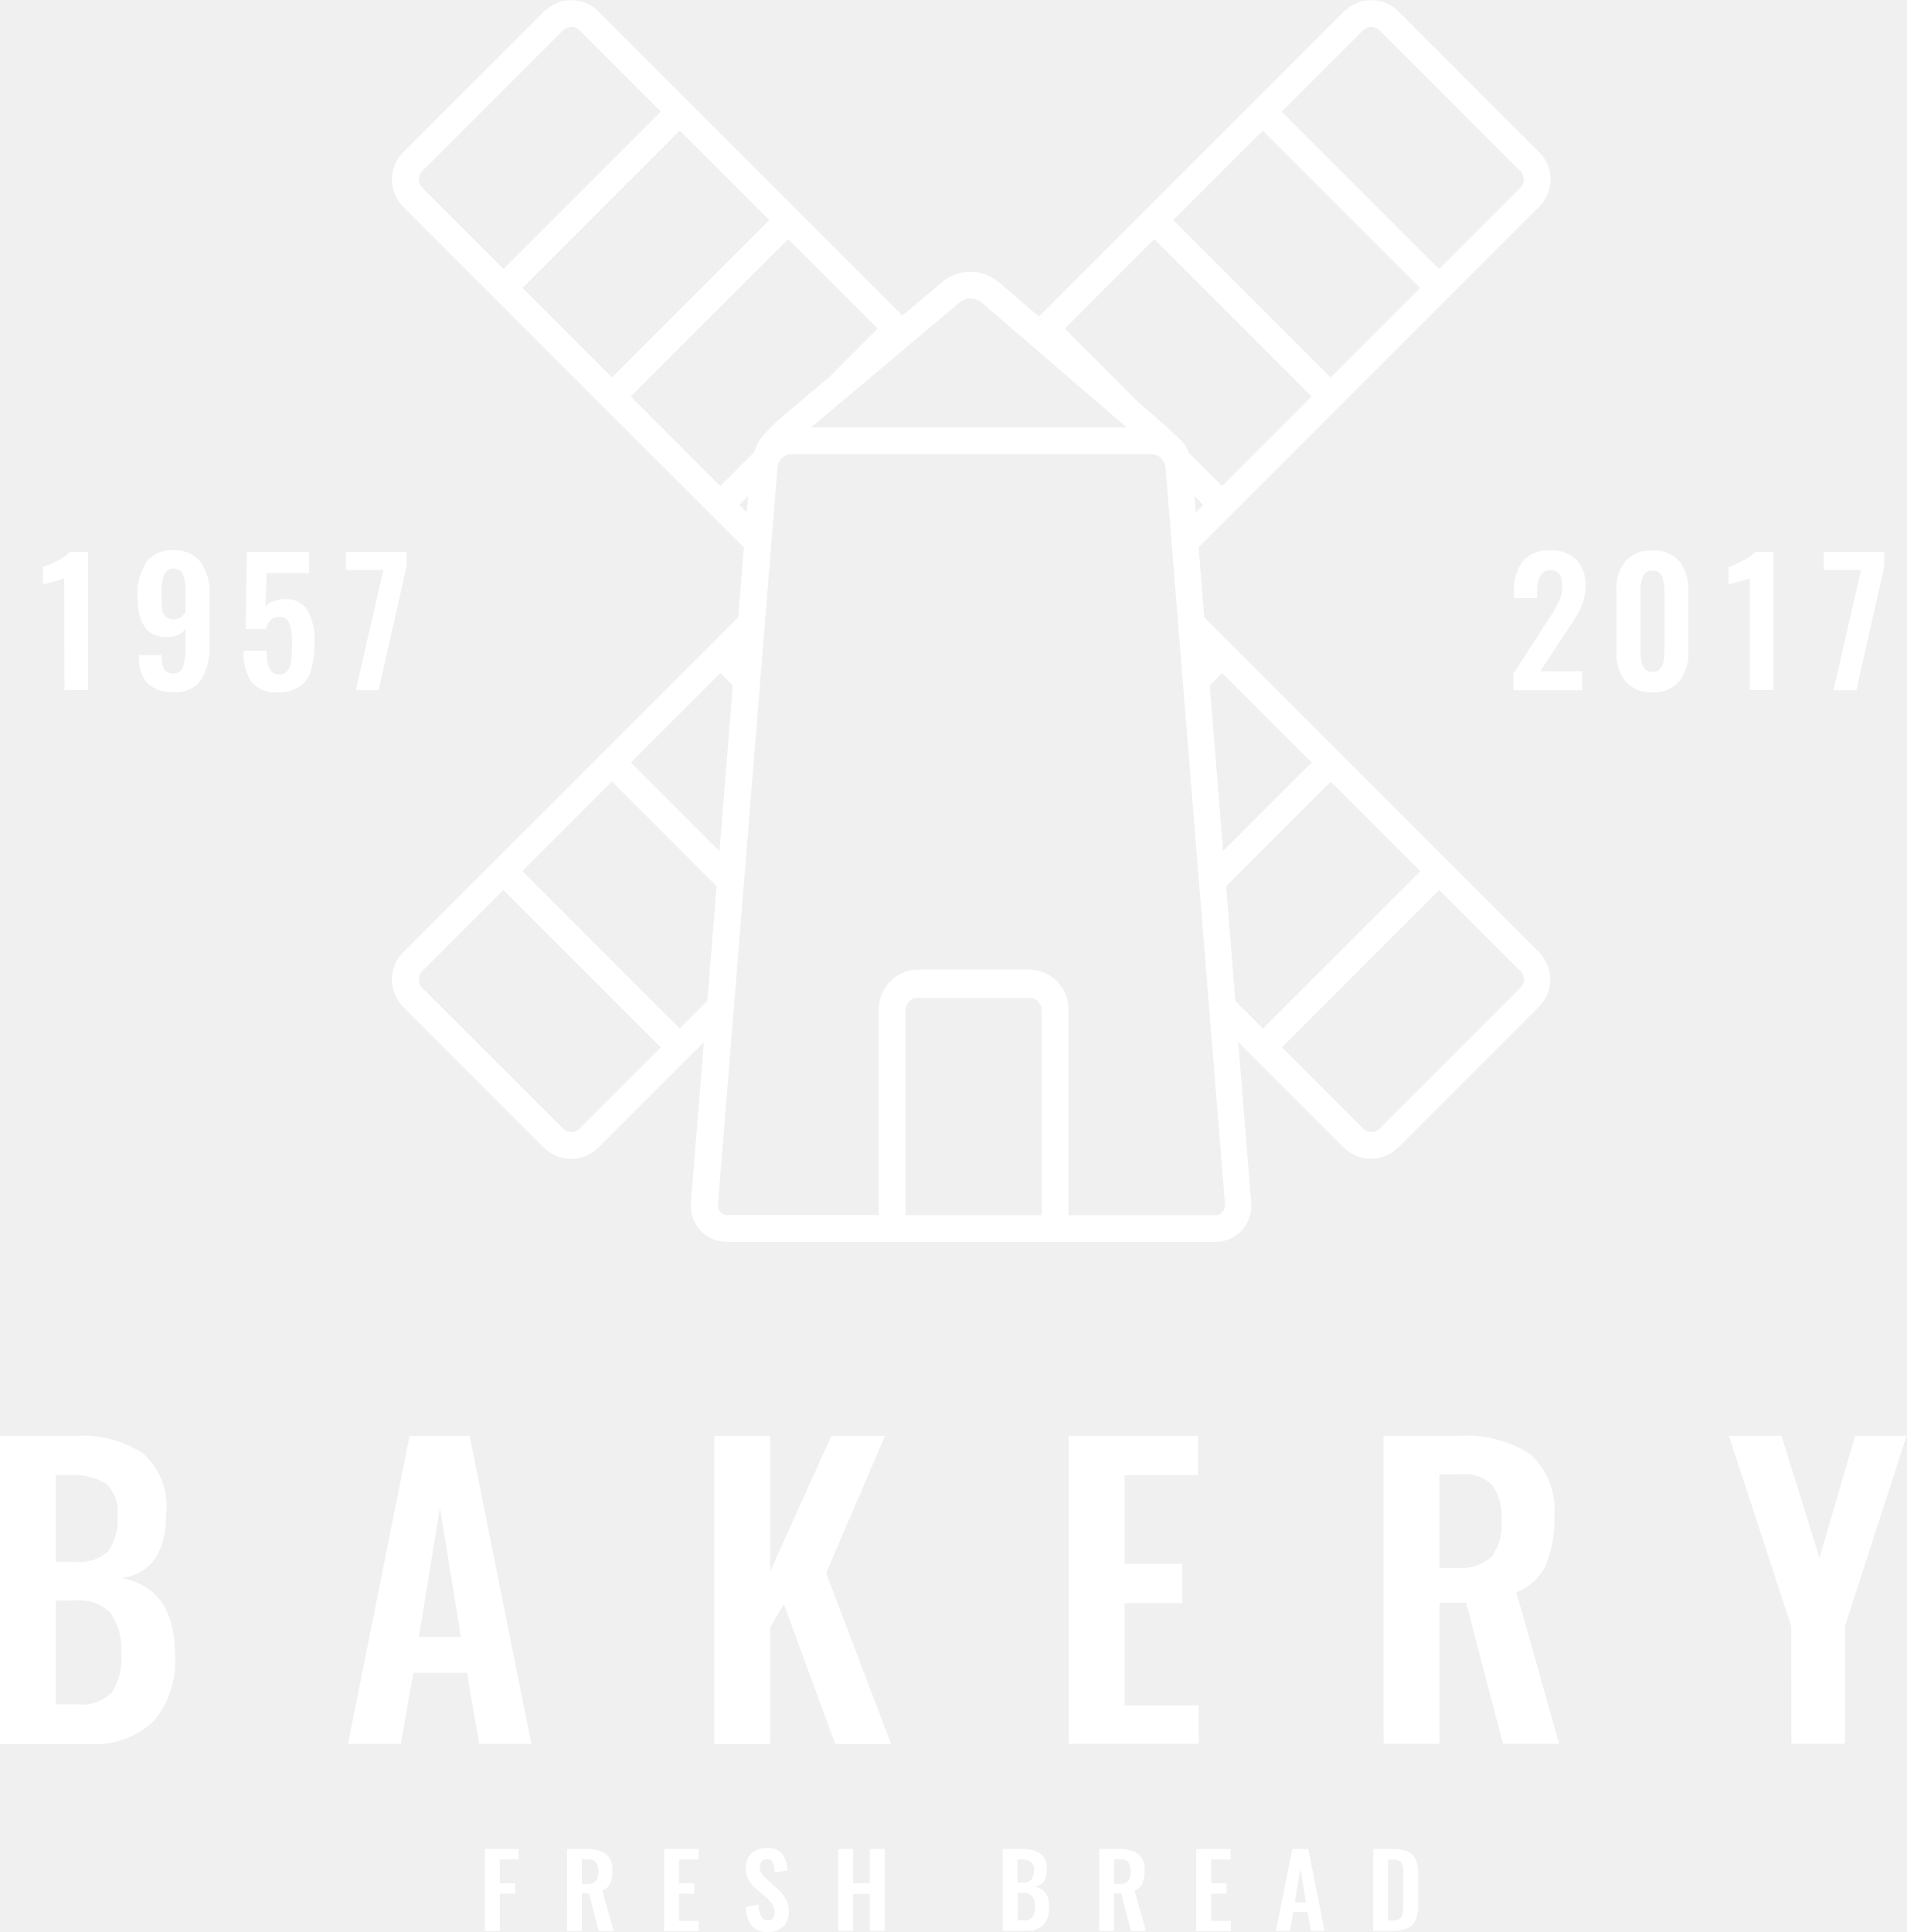
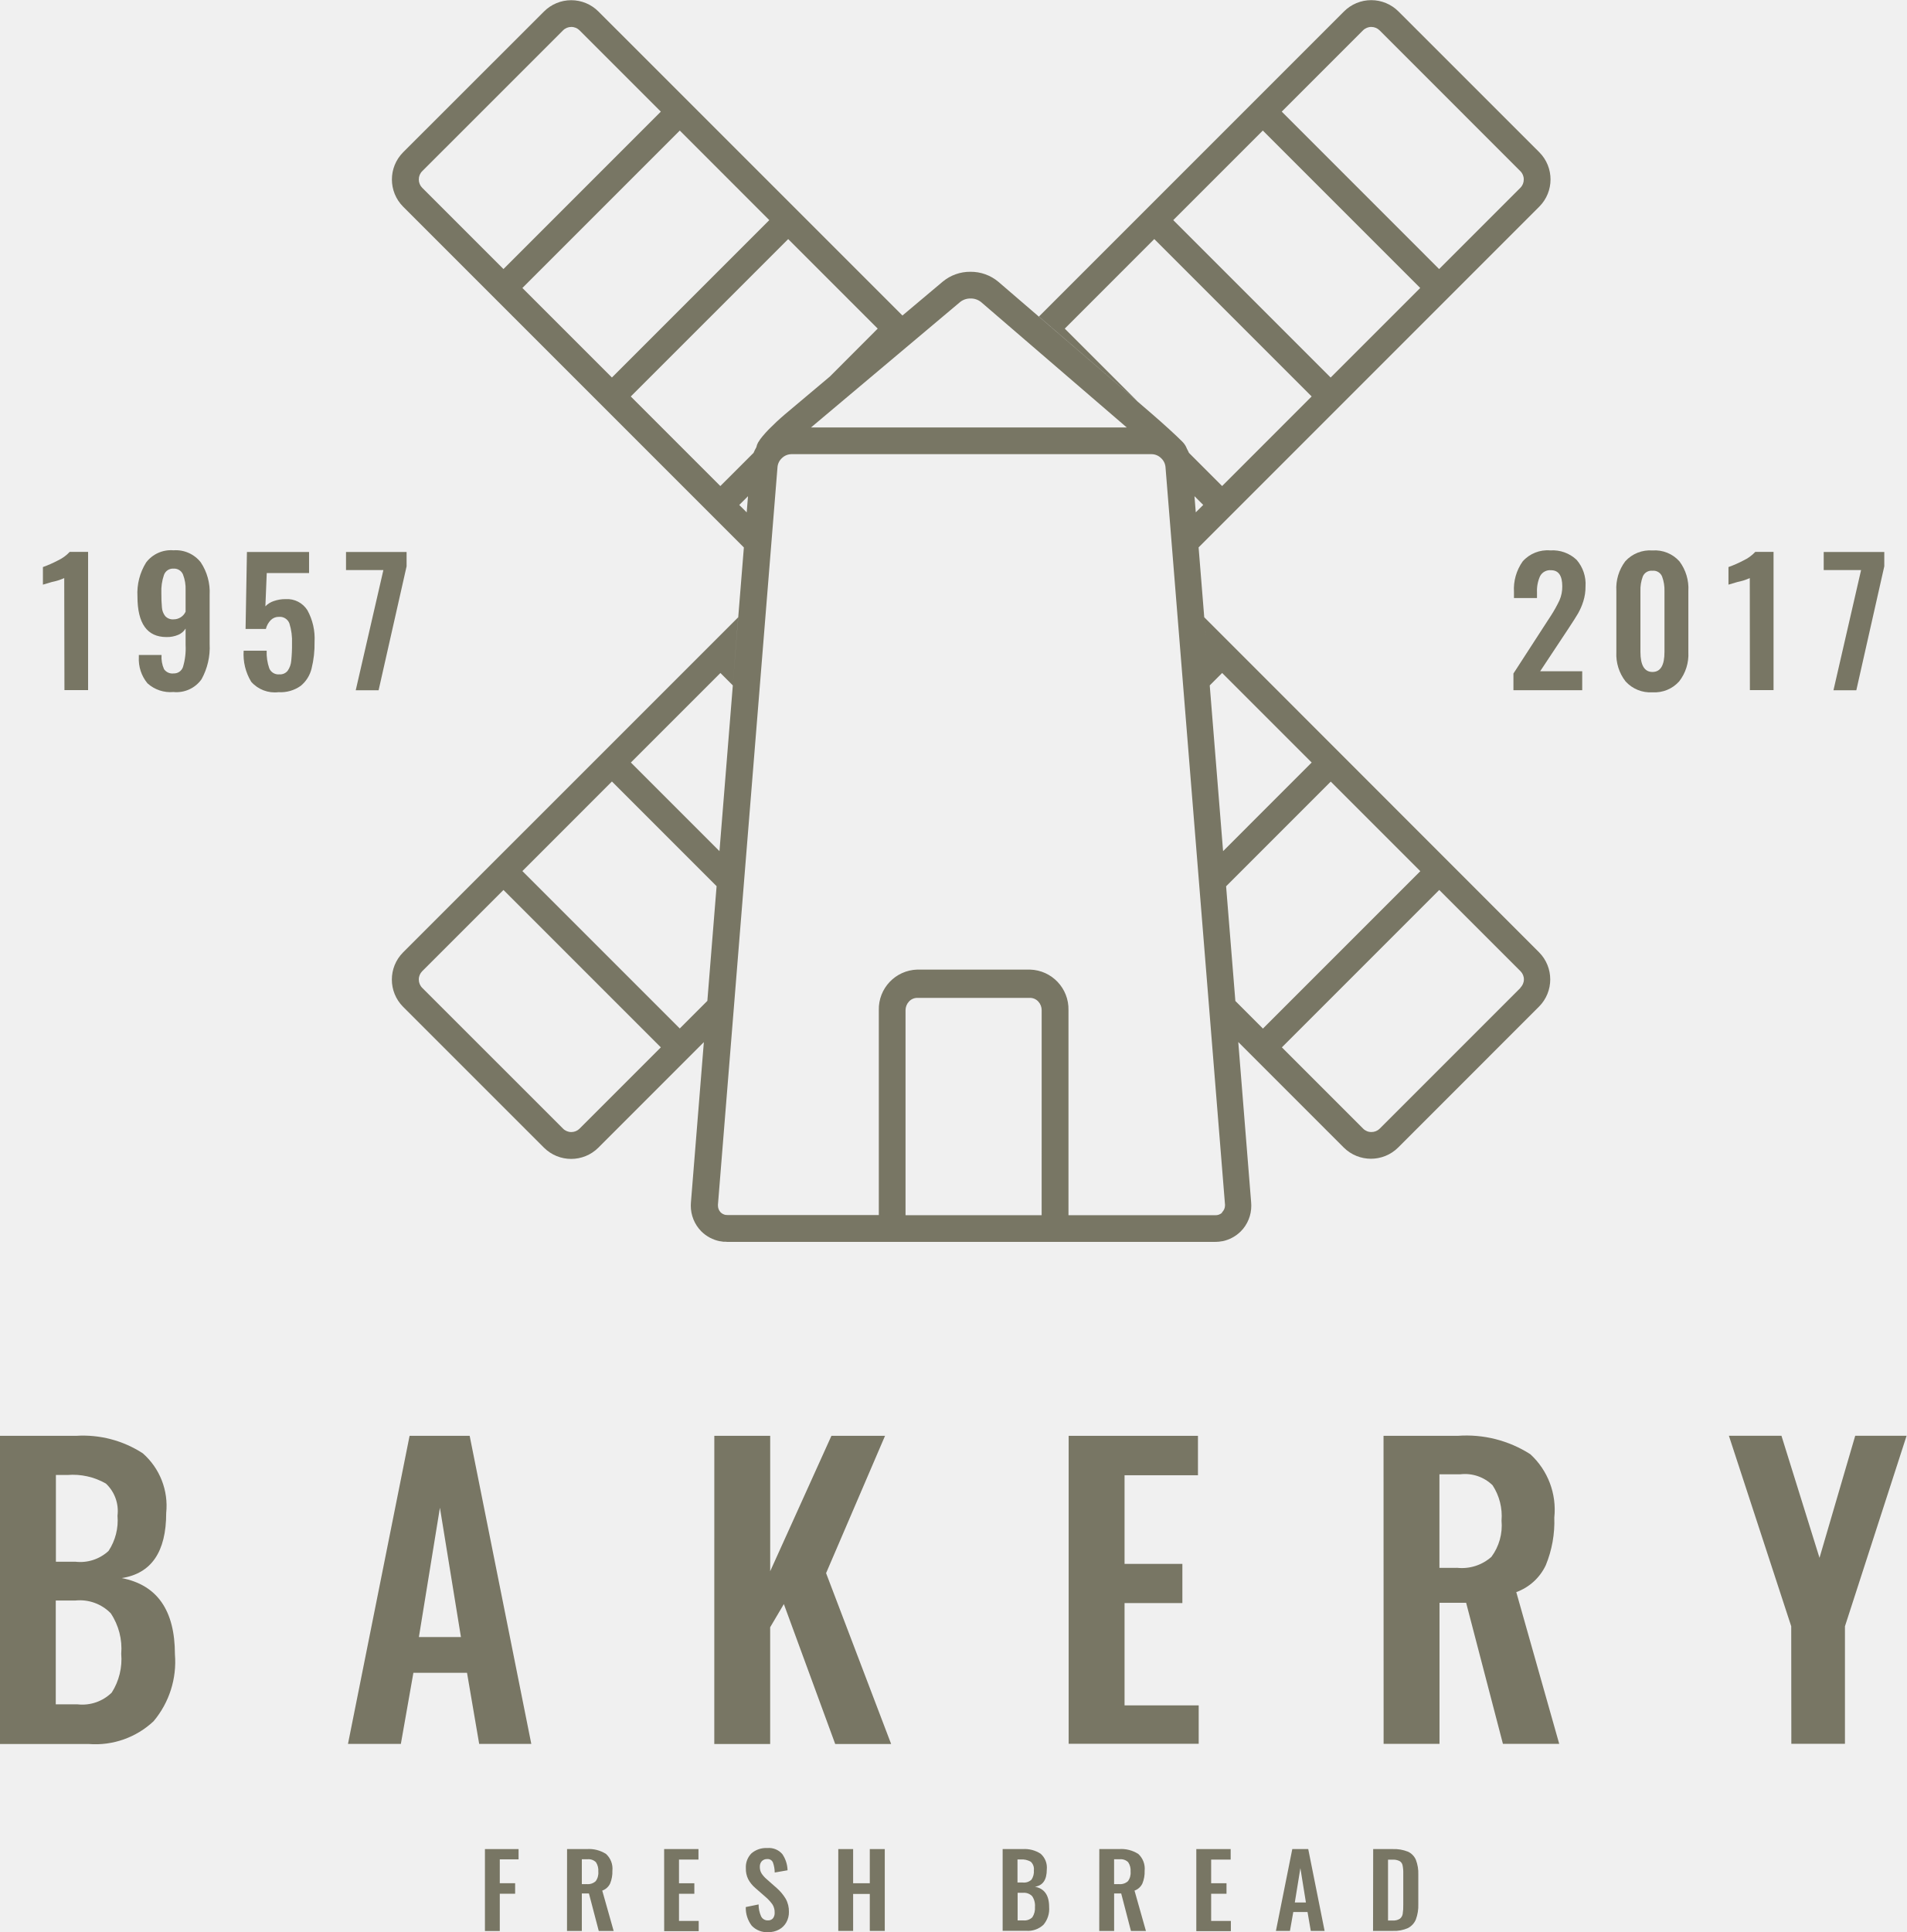
<svg xmlns="http://www.w3.org/2000/svg" id="Group_58" data-name="Group 58" width="72.542" height="73.503" viewBox="0 0 72.542 73.503">
  <g id="Group_41" data-name="Group 41" transform="translate(1.633 20.941)">
-     <path id="Path_83" data-name="Path 83" d="M-1499.659,2394.181a2.311,2.311,0,0,1-.474.149c-.221.065-.333.1-.337.1v-.669a4.459,4.459,0,0,0,.568-.25,1.465,1.465,0,0,0,.451-.327h.7v5.259h-.9Z" transform="translate(1500.47 -2393.128)" fill="#FFFFFF" />
-     <path id="Path_84" data-name="Path 84" d="M-1495.461,2398.167a1.443,1.443,0,0,1-.328-1v-.078h.864a1.13,1.13,0,0,0,.094.539.388.388,0,0,0,.367.163.361.361,0,0,0,.354-.244,2.451,2.451,0,0,0,.1-.841v-.623a.594.594,0,0,1-.279.239,1.093,1.093,0,0,1-.448.085q-1.105,0-1.105-1.546a2.206,2.206,0,0,1,.329-1.29,1.184,1.184,0,0,1,1.041-.465,1.208,1.208,0,0,1,1.039.458,2.041,2.041,0,0,1,.338,1.238v1.864a2.507,2.507,0,0,1-.308,1.345,1.166,1.166,0,0,1-1.069.487A1.3,1.3,0,0,1-1495.461,2398.167Zm1.451-2.725v-.818a1.491,1.491,0,0,0-.1-.6.367.367,0,0,0-.362-.221.362.362,0,0,0-.36.238,1.845,1.845,0,0,0-.1.691,5.339,5.339,0,0,0,.022.556.6.6,0,0,0,.124.321.39.39,0,0,0,.321.124A.5.5,0,0,0-1494.01,2395.443Z" transform="translate(1499.439 -2393.111)" fill="#FFFFFF" />
-     <path id="Path_85" data-name="Path 85" d="M-1490.355,2398.126a2.016,2.016,0,0,1-.288-1.184h.876a1.8,1.8,0,0,0,.1.675.376.376,0,0,0,.382.226.367.367,0,0,0,.319-.14.774.774,0,0,0,.134-.376,5.766,5.766,0,0,0,.029-.659,2.23,2.23,0,0,0-.1-.766.39.39,0,0,0-.4-.247.421.421,0,0,0-.308.124.72.72,0,0,0-.186.337h-.773l.052-2.928h2.364v.8h-1.61l-.052,1.267a.761.761,0,0,1,.318-.2,1.319,1.319,0,0,1,.455-.075.911.911,0,0,1,.827.425,2.232,2.232,0,0,1,.271,1.2,3.891,3.891,0,0,1-.114,1.019,1.222,1.222,0,0,1-.412.656,1.318,1.318,0,0,1-.845.241A1.194,1.194,0,0,1-1490.355,2398.126Z" transform="translate(1498.281 -2393.128)" fill="#FFFFFF" />
-     <path id="Path_86" data-name="Path 86" d="M-1484.209,2393.875h-1.422v-.687h2.305v.545l-1.065,4.715h-.87Z" transform="translate(1497.164 -2393.128)" fill="#FFFFFF" />
+     <path id="Path_83" data-name="Path 83" d="M-1499.659,2394.181a2.311,2.311,0,0,1-.474.149c-.221.065-.333.1-.337.1v-.669a4.459,4.459,0,0,0,.568-.25,1.465,1.465,0,0,0,.451-.327h.7v5.259h-.9Z" transform="translate(1500.47 -2393.128)" fill="#787664" />
+     <path id="Path_84" data-name="Path 84" d="M-1495.461,2398.167a1.443,1.443,0,0,1-.328-1v-.078h.864a1.13,1.13,0,0,0,.094.539.388.388,0,0,0,.367.163.361.361,0,0,0,.354-.244,2.451,2.451,0,0,0,.1-.841v-.623a.594.594,0,0,1-.279.239,1.093,1.093,0,0,1-.448.085q-1.105,0-1.105-1.546a2.206,2.206,0,0,1,.329-1.29,1.184,1.184,0,0,1,1.041-.465,1.208,1.208,0,0,1,1.039.458,2.041,2.041,0,0,1,.338,1.238v1.864a2.507,2.507,0,0,1-.308,1.345,1.166,1.166,0,0,1-1.069.487A1.3,1.3,0,0,1-1495.461,2398.167Zm1.451-2.725v-.818a1.491,1.491,0,0,0-.1-.6.367.367,0,0,0-.362-.221.362.362,0,0,0-.36.238,1.845,1.845,0,0,0-.1.691,5.339,5.339,0,0,0,.022.556.6.6,0,0,0,.124.321.39.39,0,0,0,.321.124A.5.5,0,0,0-1494.01,2395.443Z" transform="translate(1499.439 -2393.111)" fill="#787664" />
+     <path id="Path_85" data-name="Path 85" d="M-1490.355,2398.126a2.016,2.016,0,0,1-.288-1.184h.876a1.8,1.8,0,0,0,.1.675.376.376,0,0,0,.382.226.367.367,0,0,0,.319-.14.774.774,0,0,0,.134-.376,5.766,5.766,0,0,0,.029-.659,2.23,2.23,0,0,0-.1-.766.39.39,0,0,0-.4-.247.421.421,0,0,0-.308.124.72.72,0,0,0-.186.337h-.773l.052-2.928h2.364v.8h-1.61l-.052,1.267a.761.761,0,0,1,.318-.2,1.319,1.319,0,0,1,.455-.075.911.911,0,0,1,.827.425,2.232,2.232,0,0,1,.271,1.2,3.891,3.891,0,0,1-.114,1.019,1.222,1.222,0,0,1-.412.656,1.318,1.318,0,0,1-.845.241A1.194,1.194,0,0,1-1490.355,2398.126Z" transform="translate(1498.281 -2393.128)" fill="#787664" />
+     <path id="Path_86" data-name="Path 86" d="M-1484.209,2393.875h-1.422v-.687h2.305v.545l-1.065,4.715h-.87Z" transform="translate(1497.164 -2393.128)" fill="#787664" />
  </g>
  <g id="Group_42" data-name="Group 42" transform="translate(57.587 20.941)">
-     <path id="Path_87" data-name="Path 87" d="M-1428.475,2397.794l1.3-2.007.123-.188a5.166,5.166,0,0,0,.328-.588,1.289,1.289,0,0,0,.107-.536c0-.406-.143-.611-.429-.611a.427.427,0,0,0-.416.227,1.348,1.348,0,0,0-.117.611v.221h-.876v-.233a1.825,1.825,0,0,1,.331-1.161,1.261,1.261,0,0,1,1.052-.419,1.325,1.325,0,0,1,1,.358,1.406,1.406,0,0,1,.34,1.013,1.83,1.83,0,0,1-.084.565,2.37,2.37,0,0,1-.2.461q-.117.2-.363.572l-1.079,1.629h1.6v.721h-2.617Z" transform="translate(1428.475 -2393.111)" fill="#FFFFFF" />
-     <path id="Path_88" data-name="Path 88" d="M-1423.087,2398.094a1.672,1.672,0,0,1-.35-1.111v-2.332a1.7,1.7,0,0,1,.341-1.129,1.27,1.27,0,0,1,1.034-.41,1.251,1.251,0,0,1,1.024.413,1.711,1.711,0,0,1,.341,1.126v2.332a1.668,1.668,0,0,1-.35,1.111,1.256,1.256,0,0,1-1.014.415A1.272,1.272,0,0,1-1423.087,2398.094Zm1.481-1.124v-2.306a1.471,1.471,0,0,0-.091-.561.355.355,0,0,0-.365-.219.358.358,0,0,0-.368.216,1.45,1.45,0,0,0-.091.564v2.306q0,.765.459.765T-1421.606,2396.97Z" transform="translate(1427.353 -2393.111)" fill="#FFFFFF" />
-     <path id="Path_89" data-name="Path 89" d="M-1417.136,2394.181a2.318,2.318,0,0,1-.473.149c-.221.065-.334.1-.338.1v-.669a4.466,4.466,0,0,0,.569-.25,1.475,1.475,0,0,0,.451-.327h.695v5.259h-.9Z" transform="translate(1426.129 -2393.128)" fill="#FFFFFF" />
-     <path id="Path_90" data-name="Path 90" d="M-1411.863,2393.875h-1.422v-.687h2.305v.545l-1.064,4.715h-.87Z" transform="translate(1425.091 -2393.128)" fill="#FFFFFF" />
+     <path id="Path_87" data-name="Path 87" d="M-1428.475,2397.794l1.3-2.007.123-.188a5.166,5.166,0,0,0,.328-.588,1.289,1.289,0,0,0,.107-.536c0-.406-.143-.611-.429-.611a.427.427,0,0,0-.416.227,1.348,1.348,0,0,0-.117.611v.221h-.876v-.233a1.825,1.825,0,0,1,.331-1.161,1.261,1.261,0,0,1,1.052-.419,1.325,1.325,0,0,1,1,.358,1.406,1.406,0,0,1,.34,1.013,1.83,1.83,0,0,1-.084.565,2.37,2.37,0,0,1-.2.461q-.117.2-.363.572l-1.079,1.629h1.6v.721h-2.617Z" transform="translate(1428.475 -2393.111)" fill="#787664" />
+     <path id="Path_88" data-name="Path 88" d="M-1423.087,2398.094a1.672,1.672,0,0,1-.35-1.111v-2.332a1.7,1.7,0,0,1,.341-1.129,1.27,1.27,0,0,1,1.034-.41,1.251,1.251,0,0,1,1.024.413,1.711,1.711,0,0,1,.341,1.126v2.332a1.668,1.668,0,0,1-.35,1.111,1.256,1.256,0,0,1-1.014.415A1.272,1.272,0,0,1-1423.087,2398.094Zm1.481-1.124v-2.306a1.471,1.471,0,0,0-.091-.561.355.355,0,0,0-.365-.219.358.358,0,0,0-.368.216,1.45,1.45,0,0,0-.091.564v2.306q0,.765.459.765T-1421.606,2396.97Z" transform="translate(1427.353 -2393.111)" fill="#787664" />
+     <path id="Path_89" data-name="Path 89" d="M-1417.136,2394.181a2.318,2.318,0,0,1-.473.149c-.221.065-.334.1-.338.1v-.669a4.466,4.466,0,0,0,.569-.25,1.475,1.475,0,0,0,.451-.327h.695v5.259h-.9Z" transform="translate(1426.129 -2393.128)" fill="#787664" />
+     <path id="Path_90" data-name="Path 90" d="M-1411.863,2393.875h-1.422v-.687h2.305v.545l-1.064,4.715h-.87Z" transform="translate(1425.091 -2393.128)" fill="#787664" />
  </g>
  <g id="Group_44" data-name="Group 44" transform="translate(0 54.626)">
    <g id="Group_43" data-name="Group 43">
-       <path id="Path_91" data-name="Path 91" d="M-1502.571,2436.453h2.894a4.175,4.175,0,0,1,2.539.665,2.656,2.656,0,0,1,.891,2.272q0,2.214-1.693,2.475,2.024.391,2.025,2.9a3.513,3.513,0,0,1-.811,2.545,3.234,3.234,0,0,1-2.459.868h-3.387Zm2.866,4.789a1.58,1.58,0,0,0,1.266-.412,2.109,2.109,0,0,0,.339-1.338,1.435,1.435,0,0,0-.441-1.223,2.536,2.536,0,0,0-1.47-.326h-.433v3.3Zm.086,5.427a1.6,1.6,0,0,0,1.3-.448,2.37,2.37,0,0,0,.361-1.477,2.419,2.419,0,0,0-.4-1.541,1.643,1.643,0,0,0-1.339-.485h-.752v3.95Z" transform="translate(1502.571 -2436.453)" fill="#FFFFFF" />
-       <path id="Path_92" data-name="Path 92" d="M-1483.19,2436.453h2.286l2.345,11.72h-1.983l-.463-2.705h-2.04l-.477,2.705h-2.012Zm1.954,7.656-.8-4.921-.8,4.921Z" transform="translate(1498.775 -2436.453)" fill="#FFFFFF" />
-       <path id="Path_93" data-name="Path 93" d="M-1467.6,2436.453h2.126v5.152l2.33-5.152h2.04l-2.243,5.224,2.475,6.5H-1463l-1.954-5.323-.521.882v4.442h-2.126Z" transform="translate(1494.78 -2436.453)" fill="#FFFFFF" />
-       <path id="Path_94" data-name="Path 94" d="M-1450.251,2436.453h4.92v1.5h-2.793v3.372h2.2v1.491h-2.2v3.892h2.821v1.461h-4.948Z" transform="translate(1490.914 -2436.453)" fill="#FFFFFF" />
-       <path id="Path_95" data-name="Path 95" d="M-1434.835,2436.453h2.822a4.509,4.509,0,0,1,2.764.7,2.864,2.864,0,0,1,.912,2.41,4.352,4.352,0,0,1-.325,1.815,1.993,1.993,0,0,1-1.122,1.021l1.634,5.773h-2.142l-1.4-5.367h-1.013v5.367h-2.127Zm2.807,5.022a1.689,1.689,0,0,0,1.3-.42,2.008,2.008,0,0,0,.383-1.375,2.138,2.138,0,0,0-.34-1.345,1.5,1.5,0,0,0-1.223-.419h-.8v3.56Z" transform="translate(1487.479 -2436.453)" fill="#FFFFFF" />
-       <path id="Path_96" data-name="Path 96" d="M-1415.556,2443.7l-2.372-7.25h2l1.448,4.645,1.359-4.645h1.955l-2.346,7.25v4.47h-2.04Z" transform="translate(1483.713 -2436.453)" fill="#FFFFFF" />
+       <path id="Path_91" data-name="Path 91" d="M-1502.571,2436.453h2.894a4.175,4.175,0,0,1,2.539.665,2.656,2.656,0,0,1,.891,2.272q0,2.214-1.693,2.475,2.024.391,2.025,2.9a3.513,3.513,0,0,1-.811,2.545,3.234,3.234,0,0,1-2.459.868h-3.387Zm2.866,4.789a1.58,1.58,0,0,0,1.266-.412,2.109,2.109,0,0,0,.339-1.338,1.435,1.435,0,0,0-.441-1.223,2.536,2.536,0,0,0-1.47-.326h-.433v3.3Zm.086,5.427a1.6,1.6,0,0,0,1.3-.448,2.37,2.37,0,0,0,.361-1.477,2.419,2.419,0,0,0-.4-1.541,1.643,1.643,0,0,0-1.339-.485h-.752v3.95Z" transform="translate(1502.571 -2436.453)" fill="#787664" />
+       <path id="Path_92" data-name="Path 92" d="M-1483.19,2436.453h2.286l2.345,11.72h-1.983l-.463-2.705h-2.04l-.477,2.705h-2.012Zm1.954,7.656-.8-4.921-.8,4.921Z" transform="translate(1498.775 -2436.453)" fill="#787664" />
+       <path id="Path_93" data-name="Path 93" d="M-1467.6,2436.453h2.126v5.152l2.33-5.152h2.04l-2.243,5.224,2.475,6.5H-1463l-1.954-5.323-.521.882v4.442h-2.126Z" transform="translate(1494.78 -2436.453)" fill="#787664" />
+       <path id="Path_94" data-name="Path 94" d="M-1450.251,2436.453h4.92v1.5h-2.793v3.372h2.2v1.491h-2.2v3.892h2.821v1.461h-4.948Z" transform="translate(1490.914 -2436.453)" fill="#787664" />
+       <path id="Path_95" data-name="Path 95" d="M-1434.835,2436.453h2.822a4.509,4.509,0,0,1,2.764.7,2.864,2.864,0,0,1,.912,2.41,4.352,4.352,0,0,1-.325,1.815,1.993,1.993,0,0,1-1.122,1.021l1.634,5.773h-2.142l-1.4-5.367h-1.013v5.367h-2.127Zm2.807,5.022a1.689,1.689,0,0,0,1.3-.42,2.008,2.008,0,0,0,.383-1.375,2.138,2.138,0,0,0-.34-1.345,1.5,1.5,0,0,0-1.223-.419h-.8v3.56Z" transform="translate(1487.479 -2436.453)" fill="#787664" />
+       <path id="Path_96" data-name="Path 96" d="M-1415.556,2443.7l-2.372-7.25h2l1.448,4.645,1.359-4.645h1.955l-2.346,7.25v4.47h-2.04Z" transform="translate(1483.713 -2436.453)" fill="#787664" />
    </g>
  </g>
  <g id="Group_45" data-name="Group 45" transform="translate(18.452 70.313)">
-     <path id="Path_97" data-name="Path 97" d="M-1478.829,2456.682h1.28v.391h-.715v.908h.584v.4h-.584v1.419h-.565Z" transform="translate(1478.829 -2456.647)" fill="#FFFFFF" />
-     <path id="Path_98" data-name="Path 98" d="M-1474.808,2456.682h.749a1.2,1.2,0,0,1,.734.186.76.76,0,0,1,.242.64,1.168,1.168,0,0,1-.086.483.525.525,0,0,1-.3.271l.434,1.535h-.567l-.374-1.427h-.27v1.427h-.564Zm.746,1.333a.443.443,0,0,0,.343-.111.531.531,0,0,0,.1-.365.569.569,0,0,0-.09-.357.4.4,0,0,0-.325-.112h-.212v.946Z" transform="translate(1477.933 -2456.647)" fill="#FFFFFF" />
-     <path id="Path_99" data-name="Path 99" d="M-1470.055,2456.682h1.306v.4h-.741v.9h.584v.4h-.584v1.034h.75v.389h-1.314Z" transform="translate(1476.874 -2456.647)" fill="#FFFFFF" />
-     <path id="Path_100" data-name="Path 100" d="M-1465.831,2459.589a1.115,1.115,0,0,1-.228-.711l.488-.1a1.074,1.074,0,0,0,.094.451.275.275,0,0,0,.26.156.236.236,0,0,0,.193-.079.326.326,0,0,0,.064-.214.557.557,0,0,0-.082-.311,1.562,1.562,0,0,0-.26-.284l-.392-.342a1.17,1.17,0,0,1-.271-.333.886.886,0,0,1-.091-.421.741.741,0,0,1,.215-.568.847.847,0,0,1,.6-.2.67.67,0,0,1,.572.229,1.143,1.143,0,0,1,.2.617l-.489.085a1.163,1.163,0,0,0-.067-.381.215.215,0,0,0-.217-.131.271.271,0,0,0-.207.08.3.3,0,0,0-.075.211.462.462,0,0,0,.062.25,1.007,1.007,0,0,0,.192.219l.389.343a1.726,1.726,0,0,1,.341.407.976.976,0,0,1,.123.5.789.789,0,0,1-.1.4.7.7,0,0,1-.275.271.826.826,0,0,1-.407.1A.8.8,0,0,1-1465.831,2459.589Z" transform="translate(1475.984 -2456.637)" fill="#FFFFFF" />
-     <path id="Path_101" data-name="Path 101" d="M-1461.53,2456.682h.565v1.3h.634v-1.3h.57v3.114h-.57v-1.407h-.634v1.407h-.565Z" transform="translate(1474.975 -2456.647)" fill="#FFFFFF" />
-     <path id="Path_102" data-name="Path 102" d="M-1453.483,2456.682h.769a1.113,1.113,0,0,1,.675.176.7.7,0,0,1,.236.6c0,.392-.149.611-.45.657.36.068.539.325.539.769a.935.935,0,0,1-.215.677.863.863,0,0,1-.654.231h-.9Zm.762,1.272a.416.416,0,0,0,.336-.109.56.56,0,0,0,.09-.357.379.379,0,0,0-.117-.324.676.676,0,0,0-.391-.087h-.115v.877Zm.023,1.441a.425.425,0,0,0,.345-.118.629.629,0,0,0,.1-.393.642.642,0,0,0-.106-.409.433.433,0,0,0-.354-.129h-.2v1.049Z" transform="translate(1473.182 -2456.647)" fill="#FFFFFF" />
-     <path id="Path_103" data-name="Path 103" d="M-1448.75,2456.682h.749a1.2,1.2,0,0,1,.735.186.76.76,0,0,1,.241.64,1.157,1.157,0,0,1-.085.483.528.528,0,0,1-.3.271l.434,1.535h-.57l-.371-1.427h-.269v1.427h-.566Zm.746,1.333a.446.446,0,0,0,.344-.111.531.531,0,0,0,.1-.365.559.559,0,0,0-.091-.357.4.4,0,0,0-.325-.112h-.211v.946Z" transform="translate(1472.127 -2456.647)" fill="#FFFFFF" />
-     <path id="Path_104" data-name="Path 104" d="M-1444,2456.682h1.307v.4h-.742v.9h.584v.4h-.584v1.034h.75v.389H-1444Z" transform="translate(1471.068 -2456.647)" fill="#FFFFFF" />
-     <path id="Path_105" data-name="Path 105" d="M-1439.481,2456.682h.607l.623,3.114h-.526l-.124-.72h-.542l-.127.72h-.534Zm.519,2.032-.211-1.307-.212,1.307Z" transform="translate(1470.201 -2456.647)" fill="#FFFFFF" />
-     <path id="Path_106" data-name="Path 106" d="M-1435.342,2456.682h.734a1.423,1.423,0,0,1,.592.1.6.6,0,0,1,.3.312,1.42,1.42,0,0,1,.091.556v1.134a1.514,1.514,0,0,1-.091.572.645.645,0,0,1-.3.33,1.264,1.264,0,0,1-.574.109h-.757Zm.742,2.717a.45.45,0,0,0,.272-.065.293.293,0,0,0,.109-.183,1.937,1.937,0,0,0,.022-.348v-1.191a1.343,1.343,0,0,0-.027-.315.239.239,0,0,0-.113-.159.54.54,0,0,0-.271-.053h-.169v2.315Z" transform="translate(1469.14 -2456.647)" fill="#FFFFFF" />
+     <path id="Path_97" data-name="Path 97" d="M-1478.829,2456.682h1.28v.391h-.715v.908h.584v.4h-.584v1.419h-.565Z" transform="translate(1478.829 -2456.647)" fill="#787664" />
+     <path id="Path_98" data-name="Path 98" d="M-1474.808,2456.682h.749a1.2,1.2,0,0,1,.734.186.76.76,0,0,1,.242.64,1.168,1.168,0,0,1-.086.483.525.525,0,0,1-.3.271l.434,1.535h-.567l-.374-1.427h-.27v1.427h-.564Zm.746,1.333a.443.443,0,0,0,.343-.111.531.531,0,0,0,.1-.365.569.569,0,0,0-.09-.357.4.4,0,0,0-.325-.112h-.212v.946Z" transform="translate(1477.933 -2456.647)" fill="#787664" />
+     <path id="Path_99" data-name="Path 99" d="M-1470.055,2456.682h1.306v.4h-.741v.9h.584v.4h-.584v1.034h.75v.389h-1.314Z" transform="translate(1476.874 -2456.647)" fill="#787664" />
+     <path id="Path_100" data-name="Path 100" d="M-1465.831,2459.589a1.115,1.115,0,0,1-.228-.711l.488-.1a1.074,1.074,0,0,0,.094.451.275.275,0,0,0,.26.156.236.236,0,0,0,.193-.079.326.326,0,0,0,.064-.214.557.557,0,0,0-.082-.311,1.562,1.562,0,0,0-.26-.284l-.392-.342a1.17,1.17,0,0,1-.271-.333.886.886,0,0,1-.091-.421.741.741,0,0,1,.215-.568.847.847,0,0,1,.6-.2.67.67,0,0,1,.572.229,1.143,1.143,0,0,1,.2.617l-.489.085a1.163,1.163,0,0,0-.067-.381.215.215,0,0,0-.217-.131.271.271,0,0,0-.207.08.3.3,0,0,0-.075.211.462.462,0,0,0,.062.25,1.007,1.007,0,0,0,.192.219l.389.343a1.726,1.726,0,0,1,.341.407.976.976,0,0,1,.123.5.789.789,0,0,1-.1.4.7.7,0,0,1-.275.271.826.826,0,0,1-.407.1A.8.8,0,0,1-1465.831,2459.589Z" transform="translate(1475.984 -2456.637)" fill="#787664" />
+     <path id="Path_101" data-name="Path 101" d="M-1461.53,2456.682h.565v1.3h.634v-1.3h.57v3.114h-.57v-1.407h-.634v1.407h-.565Z" transform="translate(1474.975 -2456.647)" fill="#787664" />
+     <path id="Path_102" data-name="Path 102" d="M-1453.483,2456.682h.769a1.113,1.113,0,0,1,.675.176.7.7,0,0,1,.236.6c0,.392-.149.611-.45.657.36.068.539.325.539.769a.935.935,0,0,1-.215.677.863.863,0,0,1-.654.231h-.9Zm.762,1.272a.416.416,0,0,0,.336-.109.56.56,0,0,0,.09-.357.379.379,0,0,0-.117-.324.676.676,0,0,0-.391-.087h-.115v.877Zm.023,1.441a.425.425,0,0,0,.345-.118.629.629,0,0,0,.1-.393.642.642,0,0,0-.106-.409.433.433,0,0,0-.354-.129h-.2v1.049Z" transform="translate(1473.182 -2456.647)" fill="#787664" />
+     <path id="Path_103" data-name="Path 103" d="M-1448.75,2456.682h.749a1.2,1.2,0,0,1,.735.186.76.76,0,0,1,.241.64,1.157,1.157,0,0,1-.085.483.528.528,0,0,1-.3.271l.434,1.535h-.57l-.371-1.427h-.269v1.427h-.566Zm.746,1.333a.446.446,0,0,0,.344-.111.531.531,0,0,0,.1-.365.559.559,0,0,0-.091-.357.4.4,0,0,0-.325-.112h-.211v.946Z" transform="translate(1472.127 -2456.647)" fill="#787664" />
+     <path id="Path_104" data-name="Path 104" d="M-1444,2456.682h1.307v.4h-.742v.9h.584v.4h-.584v1.034h.75v.389H-1444Z" transform="translate(1471.068 -2456.647)" fill="#787664" />
+     <path id="Path_105" data-name="Path 105" d="M-1439.481,2456.682h.607l.623,3.114h-.526l-.124-.72h-.542l-.127.72h-.534Zm.519,2.032-.211-1.307-.212,1.307Z" transform="translate(1470.201 -2456.647)" fill="#787664" />
+     <path id="Path_106" data-name="Path 106" d="M-1435.342,2456.682h.734a1.423,1.423,0,0,1,.592.1.6.6,0,0,1,.3.312,1.42,1.42,0,0,1,.091.556v1.134a1.514,1.514,0,0,1-.091.572.645.645,0,0,1-.3.33,1.264,1.264,0,0,1-.574.109h-.757Zm.742,2.717a.45.45,0,0,0,.272-.065.293.293,0,0,0,.109-.183,1.937,1.937,0,0,0,.022-.348v-1.191a1.343,1.343,0,0,0-.027-.315.239.239,0,0,0-.113-.159.54.54,0,0,0-.271-.053h-.169v2.315Z" transform="translate(1469.14 -2456.647)" fill="#787664" />
  </g>
-   <path id="Path_107" data-name="Path 107" d="M-1470.424,2412.4a.494.494,0,0,1-.076-.005A.5.5,0,0,0-1470.424,2412.4Zm18.555,1.021h0Zm-.605-23.771.11,1.365-.482-5.971.333.333-.284.283.108,1.333,12.963-12.964a1.466,1.466,0,0,0,0-2.071l-5.358-5.356a1.464,1.464,0,0,0-2.072,0l-11.608,11.608,3.759,3.235-2.776-2.776,3.406-3.407,5.988,5.988-3.407,3.408-1.263-1.263c.009.019.017.037.024.055a1.821,1.821,0,0,0-.1-.21.51.51,0,0,0-.033-.075.785.785,0,0,0-.147-.2c-.234-.236-.728-.686-1.137-1.039l-5.855-5.036a1.629,1.629,0,0,0-1.064-.383,1.624,1.624,0,0,0-1.051.371l-6.009,5.052c-.215.183-.427.381-.605.562-.089.092-.169.18-.237.261a1.687,1.687,0,0,0-.181.252.639.639,0,0,0-.065.178h0a1.9,1.9,0,0,0-.106.213l-1.264,1.263-3.408-3.408,5.99-5.988,3.406,3.406-1.84,1.843,2.782-2.341-11.569-11.567a1.462,1.462,0,0,0-2.07,0l-5.36,5.356a1.467,1.467,0,0,0,0,2.071l12.965,12.964.108-1.334-.284-.283.333-.333-.574,7.107.2-2.5-12.75,12.748a1.467,1.467,0,0,0,0,2.071l5.36,5.359a1.466,1.466,0,0,0,2.07,0l4.014-4.015-.492,6.1c0,.039-.005.079-.005.117a1.386,1.386,0,0,0,.4.982,1.39,1.39,0,0,0,.7.375h.015l.119.019h.024c.04,0,.081,0,.122.006h18.566c.041,0,.082,0,.122-.006h.024l.118-.018a.048.048,0,0,1,.017,0,1.39,1.39,0,0,0,.7-.375,1.379,1.379,0,0,0,.4-.982.962.962,0,0,0-.005-.116l-.546-6.8.054.692,4.014,4.015a1.469,1.469,0,0,0,2.072,0l5.358-5.359a1.466,1.466,0,0,0,0-2.071Zm6.041-22.328a.442.442,0,0,1,.315-.13.448.448,0,0,1,.316.13l5.357,5.358a.435.435,0,0,1,.129.315.441.441,0,0,1-.129.316l-3.092,3.092-5.988-5.989Zm-7.22,7.219,3.408-3.407,5.989,5.989-3.408,3.407Zm-28.578-1.23a.444.444,0,0,1-.129-.316.438.438,0,0,1,.129-.315l5.359-5.358a.441.441,0,0,1,.314-.13.441.441,0,0,1,.315.13l3.092,3.092-5.988,5.989Zm3.812,3.812,5.989-5.989,3.406,3.407-5.988,5.988Zm26.626,14.648,3.407,3.406-3.371,3.372-.508-6.306Zm-9.966-14.117a.621.621,0,0,1,.394-.131.619.619,0,0,1,.4.137l5.543,4.77h-12.015Zm-9.125,14.117.472.472-.508,6.306-3.371-3.372Zm-5.359,17.335a.441.441,0,0,1-.315.13.439.439,0,0,1-.314-.13l-5.359-5.357a.445.445,0,0,1-.129-.316.441.441,0,0,1,.129-.316l3.092-3.091,5.988,5.988Zm5.182-8.834-.32,3.973-1.049,1.05-5.989-5.988,3.407-3.408,3.983,3.983Zm12.4,12.128h-5.179V2404.6a.49.49,0,0,1,.132-.331.43.43,0,0,1,.316-.138h4.287a.428.428,0,0,1,.315.138.481.481,0,0,1,.13.331Zm6.871-.1a.368.368,0,0,1-.267.1h-5.583V2404.6a1.508,1.508,0,0,0-1.465-1.545h-4.287a1.508,1.508,0,0,0-1.465,1.545v7.793h-5.752a.547.547,0,0,1-.078-.005l-.006,0a.374.374,0,0,1-.185-.1.372.372,0,0,1-.1-.261V2412l2.267-28.071a.525.525,0,0,1,.173-.338.522.522,0,0,1,.35-.145h13.715a.519.519,0,0,1,.351.145.528.528,0,0,1,.173.338l2.265,28.069a.282.282,0,0,1,0,.035A.364.364,0,0,1-1451.8,2412.292Zm.5-8.051-.321-3.974-.031-.389,3.982-3.983,3.408,3.408-5.989,5.988Zm10.85-.5-5.357,5.357a.44.44,0,0,1-.316.129.434.434,0,0,1-.315-.129l-3.092-3.092,5.988-5.988,3.092,3.091a.438.438,0,0,1,.129.316A.442.442,0,0,1-1440.447,2403.745Z" transform="translate(1498.296 -2366.167)" fill="#FFFFFF" />
+   <path id="Path_107" data-name="Path 107" d="M-1470.424,2412.4a.494.494,0,0,1-.076-.005A.5.5,0,0,0-1470.424,2412.4Zm18.555,1.021h0Zm-.605-23.771.11,1.365-.482-5.971.333.333-.284.283.108,1.333,12.963-12.964a1.466,1.466,0,0,0,0-2.071l-5.358-5.356a1.464,1.464,0,0,0-2.072,0l-11.608,11.608,3.759,3.235-2.776-2.776,3.406-3.407,5.988,5.988-3.407,3.408-1.263-1.263c.009.019.017.037.024.055a1.821,1.821,0,0,0-.1-.21.51.51,0,0,0-.033-.075.785.785,0,0,0-.147-.2c-.234-.236-.728-.686-1.137-1.039l-5.855-5.036a1.629,1.629,0,0,0-1.064-.383,1.624,1.624,0,0,0-1.051.371l-6.009,5.052c-.215.183-.427.381-.605.562-.089.092-.169.18-.237.261a1.687,1.687,0,0,0-.181.252.639.639,0,0,0-.065.178h0a1.9,1.9,0,0,0-.106.213l-1.264,1.263-3.408-3.408,5.99-5.988,3.406,3.406-1.84,1.843,2.782-2.341-11.569-11.567a1.462,1.462,0,0,0-2.07,0l-5.36,5.356a1.467,1.467,0,0,0,0,2.071l12.965,12.964.108-1.334-.284-.283.333-.333-.574,7.107.2-2.5-12.75,12.748a1.467,1.467,0,0,0,0,2.071l5.36,5.359a1.466,1.466,0,0,0,2.07,0l4.014-4.015-.492,6.1c0,.039-.005.079-.005.117a1.386,1.386,0,0,0,.4.982,1.39,1.39,0,0,0,.7.375h.015l.119.019h.024c.04,0,.081,0,.122.006h18.566c.041,0,.082,0,.122-.006h.024l.118-.018a.048.048,0,0,1,.017,0,1.39,1.39,0,0,0,.7-.375,1.379,1.379,0,0,0,.4-.982.962.962,0,0,0-.005-.116l-.546-6.8.054.692,4.014,4.015a1.469,1.469,0,0,0,2.072,0l5.358-5.359a1.466,1.466,0,0,0,0-2.071Zm6.041-22.328a.442.442,0,0,1,.315-.13.448.448,0,0,1,.316.13l5.357,5.358a.435.435,0,0,1,.129.315.441.441,0,0,1-.129.316l-3.092,3.092-5.988-5.989Zm-7.22,7.219,3.408-3.407,5.989,5.989-3.408,3.407Zm-28.578-1.23a.444.444,0,0,1-.129-.316.438.438,0,0,1,.129-.315l5.359-5.358a.441.441,0,0,1,.314-.13.441.441,0,0,1,.315.13l3.092,3.092-5.988,5.989Zm3.812,3.812,5.989-5.989,3.406,3.407-5.988,5.988Zm26.626,14.648,3.407,3.406-3.371,3.372-.508-6.306Zm-9.966-14.117a.621.621,0,0,1,.394-.131.619.619,0,0,1,.4.137l5.543,4.77h-12.015Zm-9.125,14.117.472.472-.508,6.306-3.371-3.372Zm-5.359,17.335a.441.441,0,0,1-.315.13.439.439,0,0,1-.314-.13l-5.359-5.357a.445.445,0,0,1-.129-.316.441.441,0,0,1,.129-.316l3.092-3.091,5.988,5.988Zm5.182-8.834-.32,3.973-1.049,1.05-5.989-5.988,3.407-3.408,3.983,3.983Zm12.4,12.128h-5.179V2404.6a.49.49,0,0,1,.132-.331.43.43,0,0,1,.316-.138h4.287a.428.428,0,0,1,.315.138.481.481,0,0,1,.13.331Zm6.871-.1a.368.368,0,0,1-.267.1h-5.583V2404.6a1.508,1.508,0,0,0-1.465-1.545h-4.287a1.508,1.508,0,0,0-1.465,1.545v7.793h-5.752a.547.547,0,0,1-.078-.005l-.006,0a.374.374,0,0,1-.185-.1.372.372,0,0,1-.1-.261V2412l2.267-28.071a.525.525,0,0,1,.173-.338.522.522,0,0,1,.35-.145h13.715a.519.519,0,0,1,.351.145.528.528,0,0,1,.173.338l2.265,28.069a.282.282,0,0,1,0,.035A.364.364,0,0,1-1451.8,2412.292Zm.5-8.051-.321-3.974-.031-.389,3.982-3.983,3.408,3.408-5.989,5.988Zm10.85-.5-5.357,5.357a.44.44,0,0,1-.316.129.434.434,0,0,1-.315-.129l-3.092-3.092,5.988-5.988,3.092,3.091a.438.438,0,0,1,.129.316A.442.442,0,0,1-1440.447,2403.745Z" transform="translate(1498.296 -2366.167)" fill="#787664" />
</svg>
